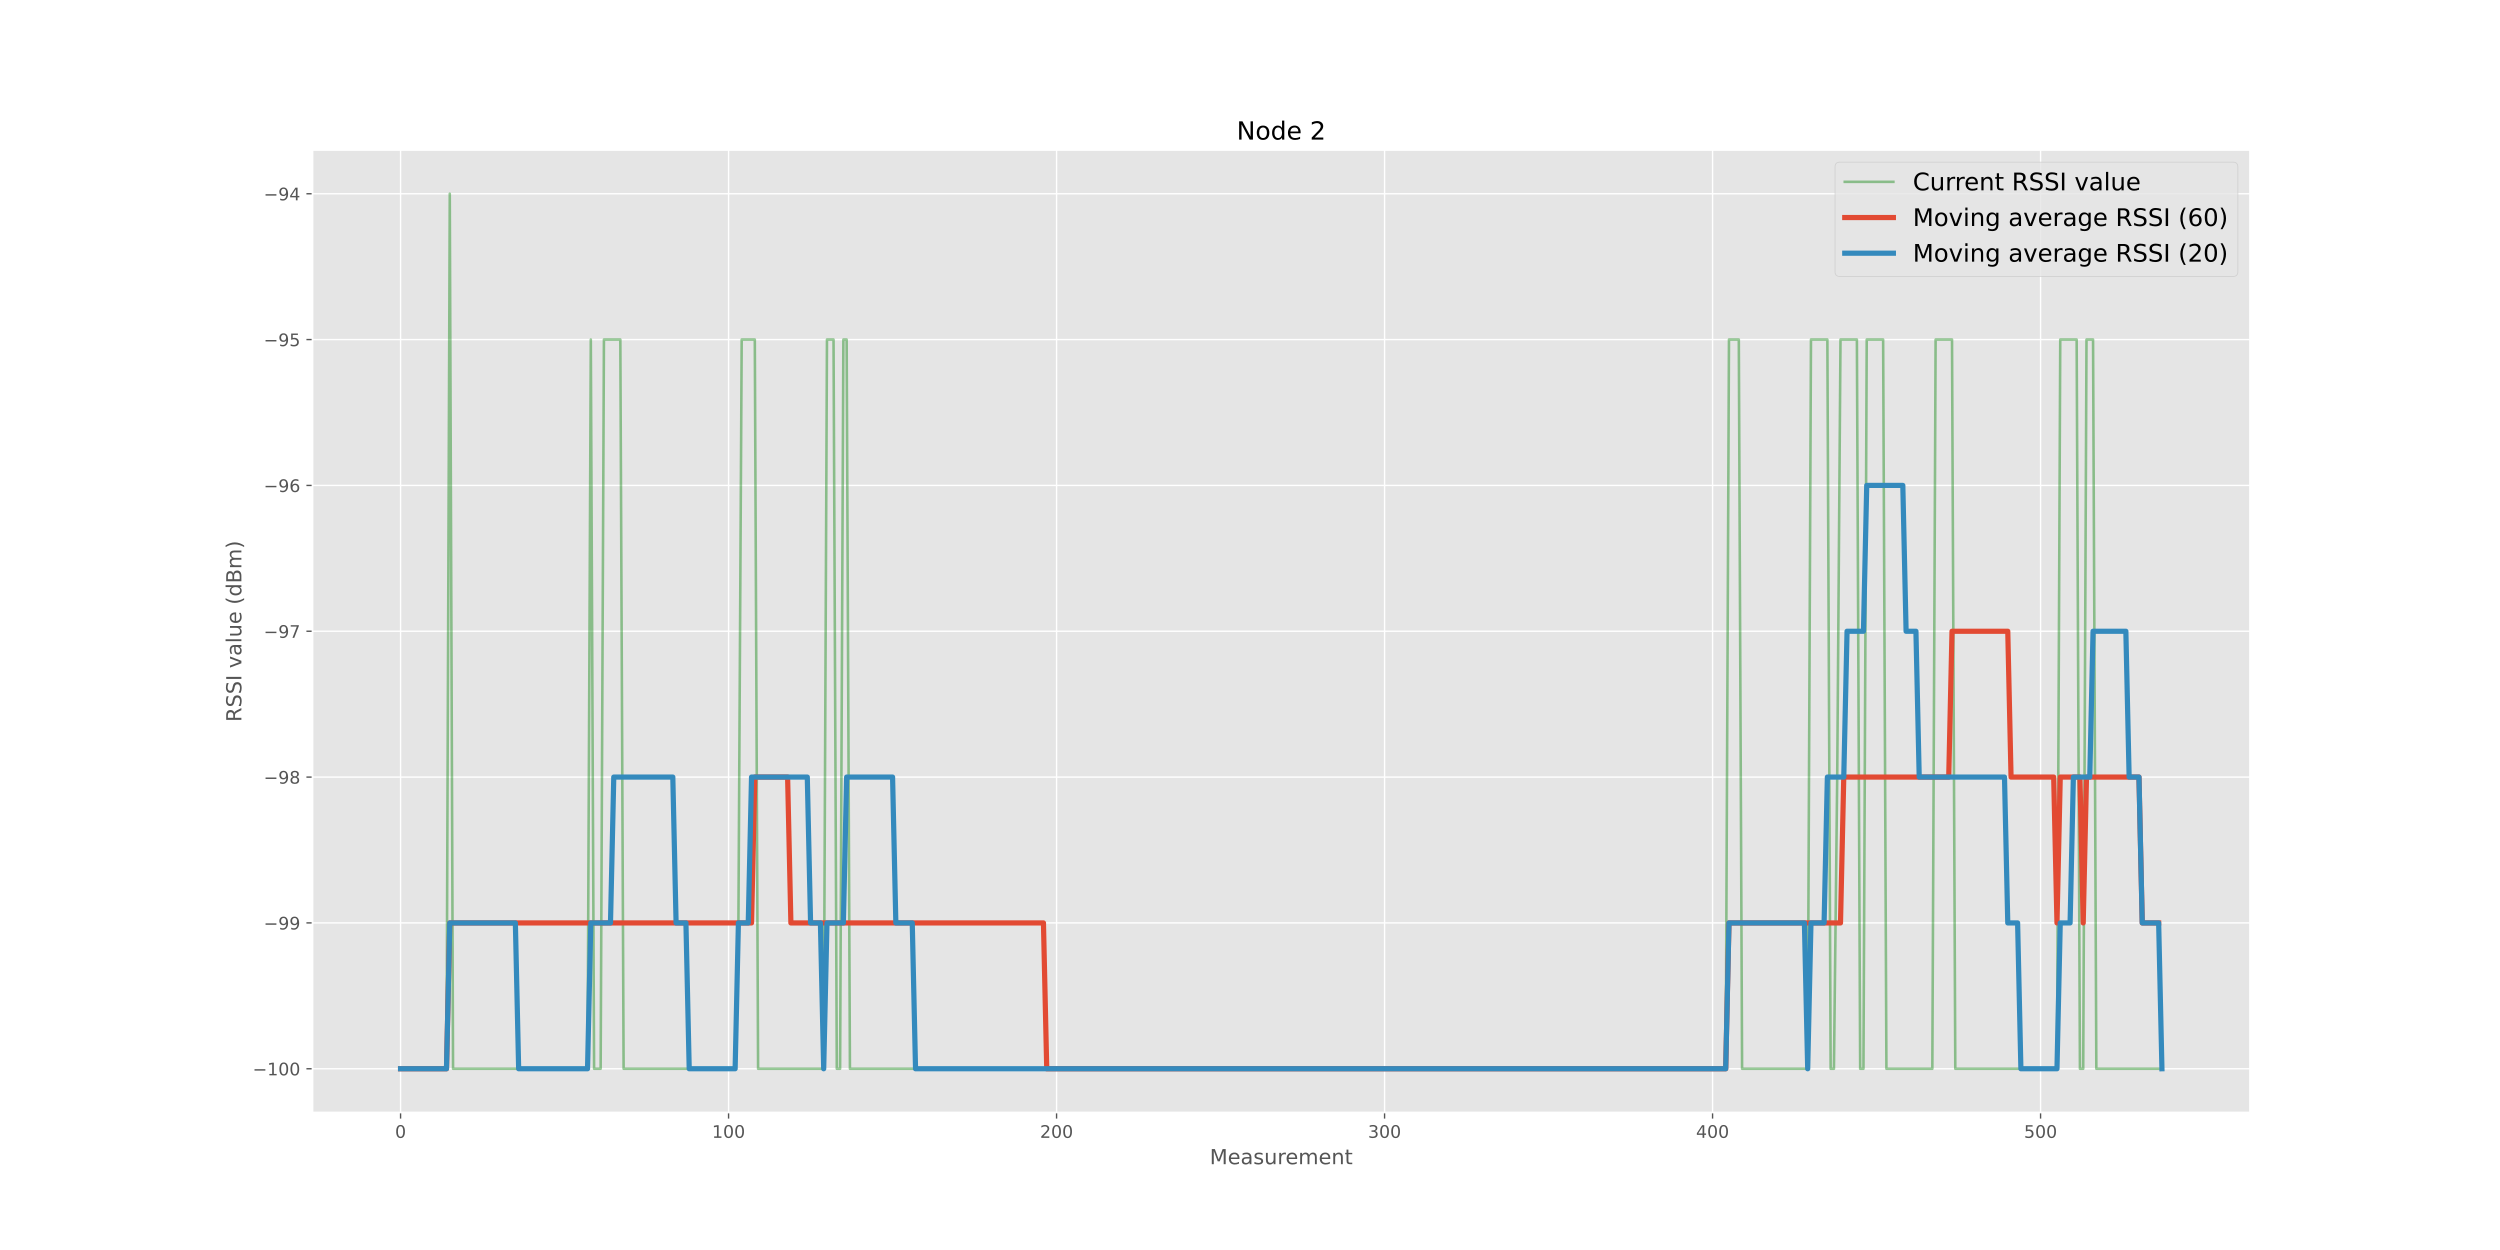
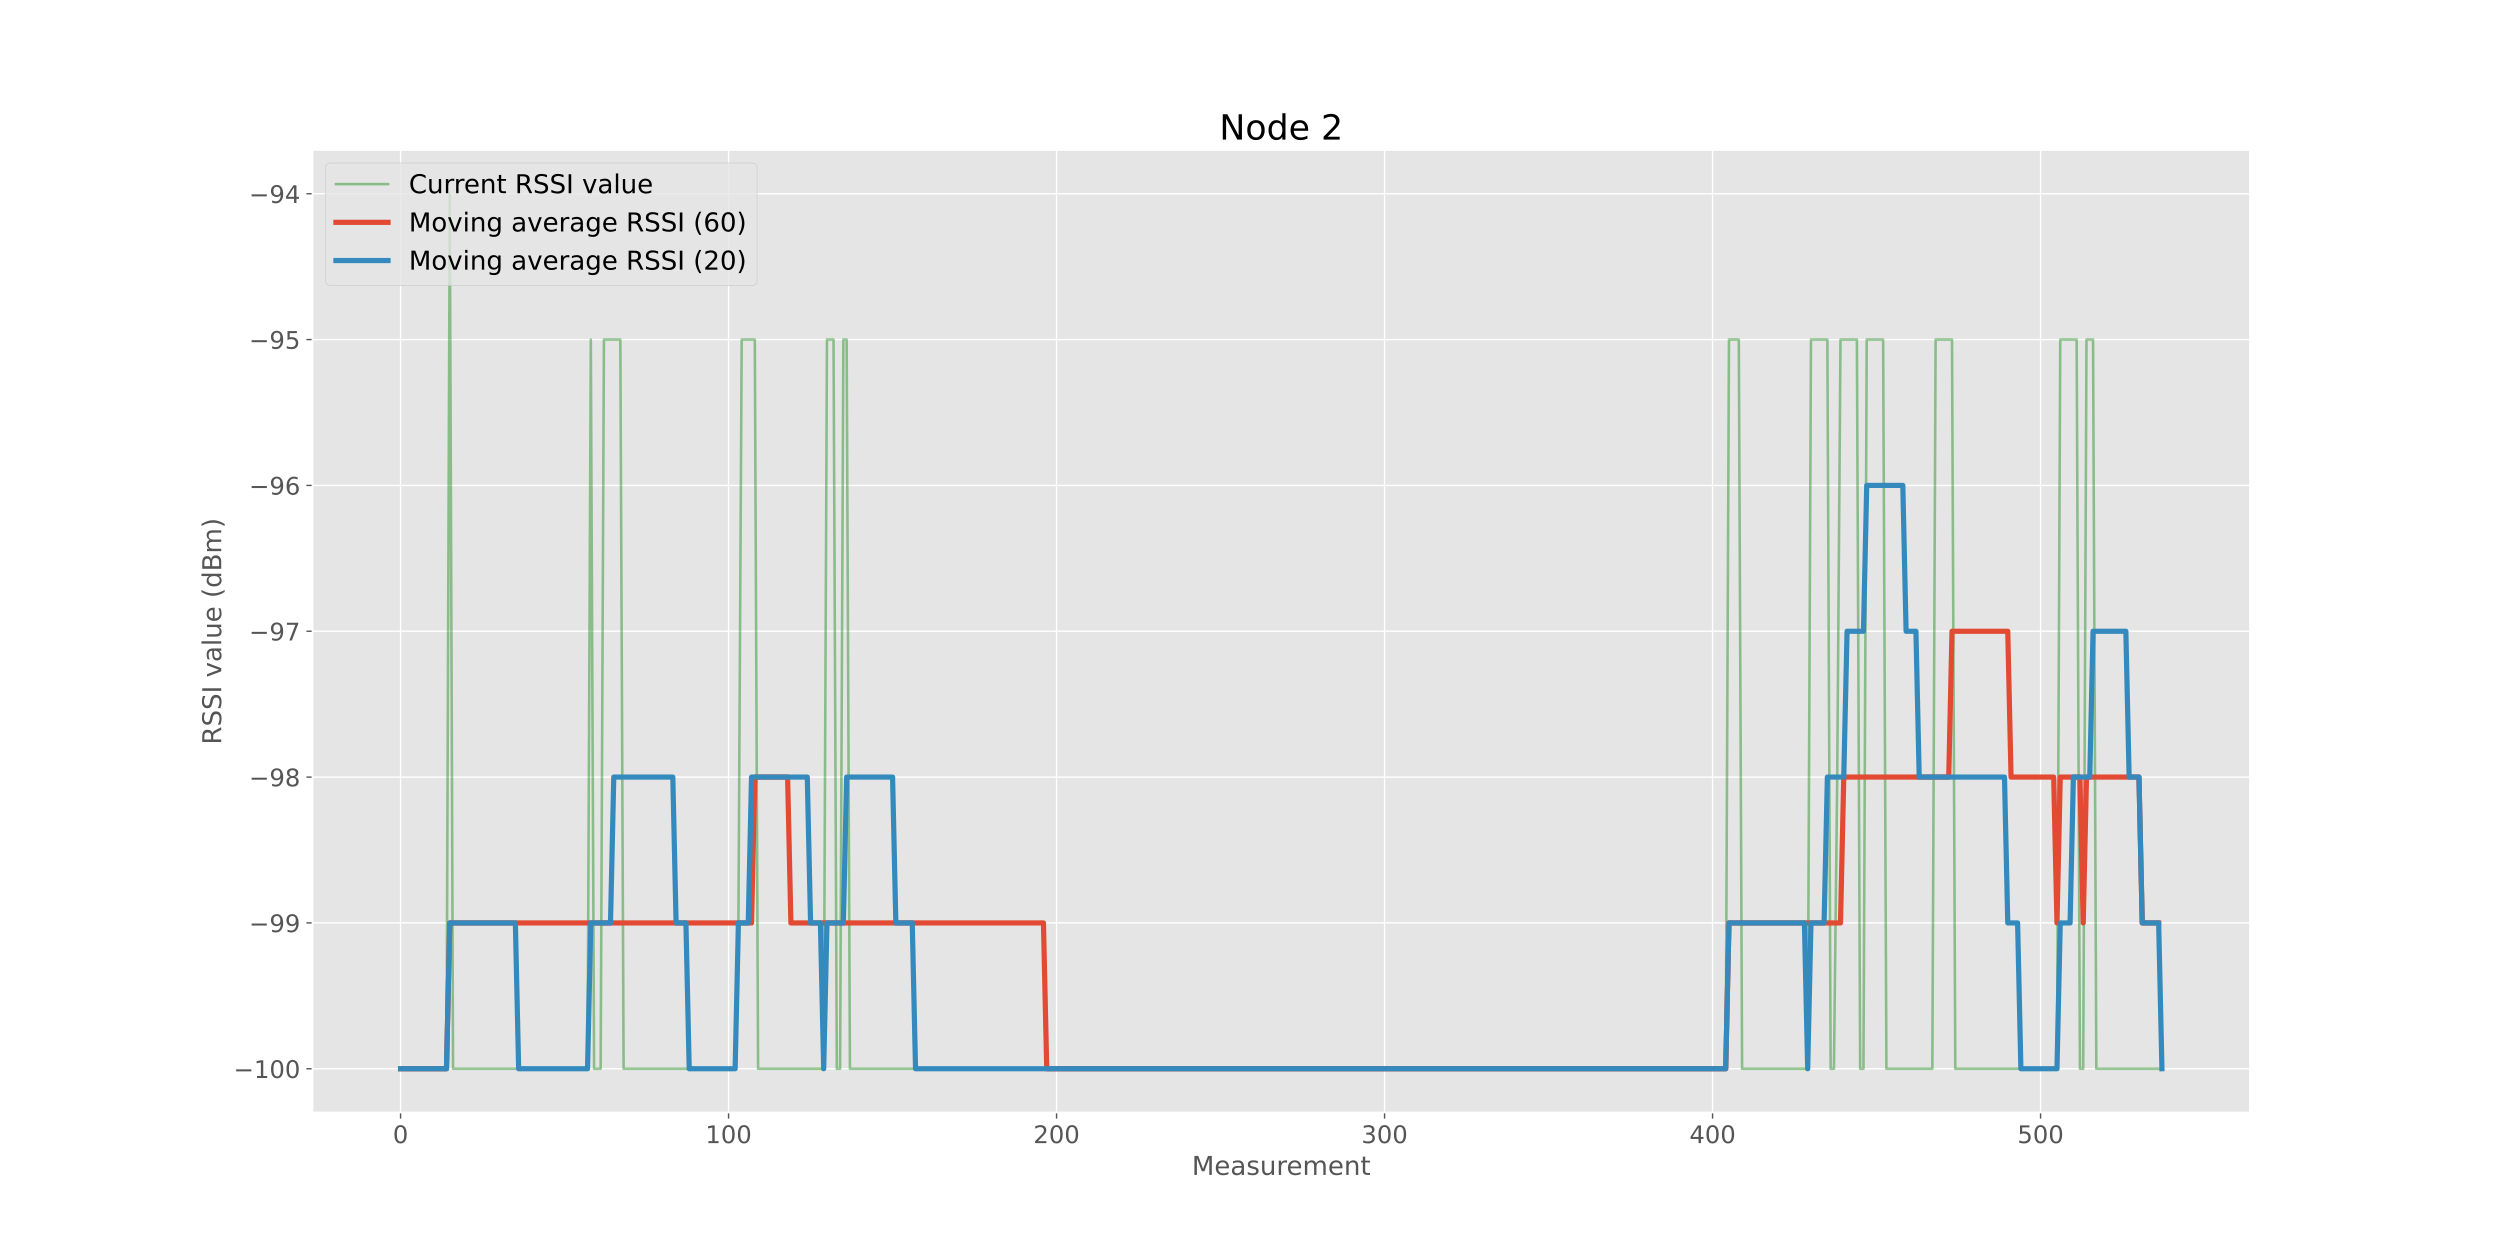
<svg xmlns="http://www.w3.org/2000/svg" xmlns:xlink="http://www.w3.org/1999/xlink" height="720pt" version="1.1" viewBox="0 0 1440 720" width="1440pt">
  <defs>
    <style type="text/css">*{stroke-linecap:butt;stroke-linejoin:round;}</style>
  </defs>
  <g id="figure_1">
    <g id="patch_1">
      <path d="M 0 720  L 1440 720  L 1440 0  L 0 0  z " style="fill:#ffffff;" />
    </g>
    <g id="axes_1">
      <g id="patch_2">
        <path d="M 180 640.8  L 1296 640.8  L 1296 86.4  L 180 86.4  z " style="fill:#e5e5e5;" />
      </g>
      <g id="matplotlib.axis_1">
        <g id="xtick_1">
          <g id="line2d_1">
-             <path clip-path="url(#pac766ae777)" d="M 230.727 640.8  L 230.727 86.4  " style="fill:none;stroke:#ffffff;stroke-linecap:square;stroke-width:0.8;" />
+             <path clip-path="url(#p54718af9ac)" d="M 230.727 640.8  L 230.727 86.4  " style="fill:none;stroke:#ffffff;stroke-linecap:square;stroke-width:0.8;" />
          </g>
          <g id="line2d_2">
            <defs>
-               <path d="M 0 0  L 0 3.5  " id="me72ae8c295" style="stroke:#555555;stroke-width:0.8;" />
-             </defs>
-             <g>
-               <use style="fill:#555555;stroke:#555555;stroke-width:0.8;" x="230.727" xlink:href="#me72ae8c295" y="640.8" />
+               <path d="M 0 0  L 0 3.5  " id="mc91b721d8c" style="stroke:#555555;stroke-width:0.8;" />
+             </defs>
+             <g>
+               <use style="fill:#555555;stroke:#555555;stroke-width:0.8;" x="230.727" xlink:href="#mc91b721d8c" y="640.8" />
            </g>
          </g>
          <g id="text_1">
-             <g style="fill:#555555;" transform="translate(227.546 655.3984)scale(0.1 -0.1)">
+             <g style="fill:#555555;" transform="translate(226.2735 658.4378)scale(0.14 -0.14)">
              <defs>
                <path d="M 2034 4250  Q 1547 4250 1301 3770  Q 1056 3291 1056 2328  Q 1056 1369 1301 889  Q 1547 409 2034 409  Q 2525 409 2770 889  Q 3016 1369 3016 2328  Q 3016 3291 2770 3770  Q 2525 4250 2034 4250  z M 2034 4750  Q 2819 4750 3233 4129  Q 3647 3509 3647 2328  Q 3647 1150 3233 529  Q 2819 -91 2034 -91  Q 1250 -91 836 529  Q 422 1150 422 2328  Q 422 3509 836 4129  Q 1250 4750 2034 4750  z " id="DejaVuSans-30" transform="scale(0.015625)" />
              </defs>
              <use xlink:href="#DejaVuSans-30" />
            </g>
          </g>
        </g>
        <g id="xtick_2">
          <g id="line2d_3">
-             <path clip-path="url(#pac766ae777)" d="M 419.656 640.8  L 419.656 86.4  " style="fill:none;stroke:#ffffff;stroke-linecap:square;stroke-width:0.8;" />
+             <path clip-path="url(#p54718af9ac)" d="M 419.656 640.8  L 419.656 86.4  " style="fill:none;stroke:#ffffff;stroke-linecap:square;stroke-width:0.8;" />
          </g>
          <g id="line2d_4">
            <g>
-               <use style="fill:#555555;stroke:#555555;stroke-width:0.8;" x="419.656" xlink:href="#me72ae8c295" y="640.8" />
+               <use style="fill:#555555;stroke:#555555;stroke-width:0.8;" x="419.656" xlink:href="#mc91b721d8c" y="640.8" />
            </g>
          </g>
          <g id="text_2">
-             <g style="fill:#555555;" transform="translate(410.1119 655.3984)scale(0.1 -0.1)">
+             <g style="fill:#555555;" transform="translate(406.2944 658.4378)scale(0.14 -0.14)">
              <defs>
                <path d="M 794 531  L 1825 531  L 1825 4091  L 703 3866  L 703 4441  L 1819 4666  L 2450 4666  L 2450 531  L 3481 531  L 3481 0  L 794 0  L 794 531  z " id="DejaVuSans-31" transform="scale(0.015625)" />
              </defs>
              <use xlink:href="#DejaVuSans-31" />
              <use x="63.623" xlink:href="#DejaVuSans-30" />
              <use x="127.246" xlink:href="#DejaVuSans-30" />
            </g>
          </g>
        </g>
        <g id="xtick_3">
          <g id="line2d_5">
-             <path clip-path="url(#pac766ae777)" d="M 608.584 640.8  L 608.584 86.4  " style="fill:none;stroke:#ffffff;stroke-linecap:square;stroke-width:0.8;" />
+             <path clip-path="url(#p54718af9ac)" d="M 608.584 640.8  L 608.584 86.4  " style="fill:none;stroke:#ffffff;stroke-linecap:square;stroke-width:0.8;" />
          </g>
          <g id="line2d_6">
            <g>
-               <use style="fill:#555555;stroke:#555555;stroke-width:0.8;" x="608.584" xlink:href="#me72ae8c295" y="640.8" />
+               <use style="fill:#555555;stroke:#555555;stroke-width:0.8;" x="608.584" xlink:href="#mc91b721d8c" y="640.8" />
            </g>
          </g>
          <g id="text_3">
-             <g style="fill:#555555;" transform="translate(599.0403 655.3984)scale(0.1 -0.1)">
+             <g style="fill:#555555;" transform="translate(595.2228 658.4378)scale(0.14 -0.14)">
              <defs>
                <path d="M 1228 531  L 3431 531  L 3431 0  L 469 0  L 469 531  Q 828 903 1448 1529  Q 2069 2156 2228 2338  Q 2531 2678 2651 2914  Q 2772 3150 2772 3378  Q 2772 3750 2511 3984  Q 2250 4219 1831 4219  Q 1534 4219 1204 4116  Q 875 4013 500 3803  L 500 4441  Q 881 4594 1212 4672  Q 1544 4750 1819 4750  Q 2544 4750 2975 4387  Q 3406 4025 3406 3419  Q 3406 3131 3298 2873  Q 3191 2616 2906 2266  Q 2828 2175 2409 1742  Q 1991 1309 1228 531  z " id="DejaVuSans-32" transform="scale(0.015625)" />
              </defs>
              <use xlink:href="#DejaVuSans-32" />
              <use x="63.623" xlink:href="#DejaVuSans-30" />
              <use x="127.246" xlink:href="#DejaVuSans-30" />
            </g>
          </g>
        </g>
        <g id="xtick_4">
          <g id="line2d_7">
-             <path clip-path="url(#pac766ae777)" d="M 797.512 640.8  L 797.512 86.4  " style="fill:none;stroke:#ffffff;stroke-linecap:square;stroke-width:0.8;" />
+             <path clip-path="url(#p54718af9ac)" d="M 797.512 640.8  L 797.512 86.4  " style="fill:none;stroke:#ffffff;stroke-linecap:square;stroke-width:0.8;" />
          </g>
          <g id="line2d_8">
            <g>
-               <use style="fill:#555555;stroke:#555555;stroke-width:0.8;" x="797.512" xlink:href="#me72ae8c295" y="640.8" />
+               <use style="fill:#555555;stroke:#555555;stroke-width:0.8;" x="797.512" xlink:href="#mc91b721d8c" y="640.8" />
            </g>
          </g>
          <g id="text_4">
-             <g style="fill:#555555;" transform="translate(787.9687 655.3984)scale(0.1 -0.1)">
+             <g style="fill:#555555;" transform="translate(784.1512 658.4378)scale(0.14 -0.14)">
              <defs>
                <path d="M 2597 2516  Q 3050 2419 3304 2112  Q 3559 1806 3559 1356  Q 3559 666 3084 287  Q 2609 -91 1734 -91  Q 1441 -91 1130 -33  Q 819 25 488 141  L 488 750  Q 750 597 1062 519  Q 1375 441 1716 441  Q 2309 441 2620 675  Q 2931 909 2931 1356  Q 2931 1769 2642 2001  Q 2353 2234 1838 2234  L 1294 2234  L 1294 2753  L 1863 2753  Q 2328 2753 2575 2939  Q 2822 3125 2822 3475  Q 2822 3834 2567 4026  Q 2313 4219 1838 4219  Q 1578 4219 1281 4162  Q 984 4106 628 3988  L 628 4550  Q 988 4650 1302 4700  Q 1616 4750 1894 4750  Q 2613 4750 3031 4423  Q 3450 4097 3450 3541  Q 3450 3153 3228 2886  Q 3006 2619 2597 2516  z " id="DejaVuSans-33" transform="scale(0.015625)" />
              </defs>
              <use xlink:href="#DejaVuSans-33" />
              <use x="63.623" xlink:href="#DejaVuSans-30" />
              <use x="127.246" xlink:href="#DejaVuSans-30" />
            </g>
          </g>
        </g>
        <g id="xtick_5">
          <g id="line2d_9">
-             <path clip-path="url(#pac766ae777)" d="M 986.441 640.8  L 986.441 86.4  " style="fill:none;stroke:#ffffff;stroke-linecap:square;stroke-width:0.8;" />
+             <path clip-path="url(#p54718af9ac)" d="M 986.441 640.8  L 986.441 86.4  " style="fill:none;stroke:#ffffff;stroke-linecap:square;stroke-width:0.8;" />
          </g>
          <g id="line2d_10">
            <g>
-               <use style="fill:#555555;stroke:#555555;stroke-width:0.8;" x="986.441" xlink:href="#me72ae8c295" y="640.8" />
+               <use style="fill:#555555;stroke:#555555;stroke-width:0.8;" x="986.441" xlink:href="#mc91b721d8c" y="640.8" />
            </g>
          </g>
          <g id="text_5">
-             <g style="fill:#555555;" transform="translate(976.8971 655.3984)scale(0.1 -0.1)">
+             <g style="fill:#555555;" transform="translate(973.0796 658.4378)scale(0.14 -0.14)">
              <defs>
                <path d="M 2419 4116  L 825 1625  L 2419 1625  L 2419 4116  z M 2253 4666  L 3047 4666  L 3047 1625  L 3713 1625  L 3713 1100  L 3047 1100  L 3047 0  L 2419 0  L 2419 1100  L 313 1100  L 313 1709  L 2253 4666  z " id="DejaVuSans-34" transform="scale(0.015625)" />
              </defs>
              <use xlink:href="#DejaVuSans-34" />
              <use x="63.623" xlink:href="#DejaVuSans-30" />
              <use x="127.246" xlink:href="#DejaVuSans-30" />
            </g>
          </g>
        </g>
        <g id="xtick_6">
          <g id="line2d_11">
-             <path clip-path="url(#pac766ae777)" d="M 1175.369 640.8  L 1175.369 86.4  " style="fill:none;stroke:#ffffff;stroke-linecap:square;stroke-width:0.8;" />
+             <path clip-path="url(#p54718af9ac)" d="M 1175.369 640.8  L 1175.369 86.4  " style="fill:none;stroke:#ffffff;stroke-linecap:square;stroke-width:0.8;" />
          </g>
          <g id="line2d_12">
            <g>
-               <use style="fill:#555555;stroke:#555555;stroke-width:0.8;" x="1175.369" xlink:href="#me72ae8c295" y="640.8" />
+               <use style="fill:#555555;stroke:#555555;stroke-width:0.8;" x="1175.369" xlink:href="#mc91b721d8c" y="640.8" />
            </g>
          </g>
          <g id="text_6">
-             <g style="fill:#555555;" transform="translate(1165.825 655.3984)scale(0.1 -0.1)">
+             <g style="fill:#555555;" transform="translate(1162.008 658.4378)scale(0.14 -0.14)">
              <defs>
                <path d="M 691 4666  L 3169 4666  L 3169 4134  L 1269 4134  L 1269 2991  Q 1406 3038 1543 3061  Q 1681 3084 1819 3084  Q 2600 3084 3056 2656  Q 3513 2228 3513 1497  Q 3513 744 3044 326  Q 2575 -91 1722 -91  Q 1428 -91 1123 -41  Q 819 9 494 109  L 494 744  Q 775 591 1075 516  Q 1375 441 1709 441  Q 2250 441 2565 725  Q 2881 1009 2881 1497  Q 2881 1984 2565 2268  Q 2250 2553 1709 2553  Q 1456 2553 1204 2497  Q 953 2441 691 2322  L 691 4666  z " id="DejaVuSans-35" transform="scale(0.015625)" />
              </defs>
              <use xlink:href="#DejaVuSans-35" />
              <use x="63.623" xlink:href="#DejaVuSans-30" />
              <use x="127.246" xlink:href="#DejaVuSans-30" />
            </g>
          </g>
        </g>
        <g id="text_7">
-           <g style="fill:#555555;" transform="translate(696.8119 670.5963)scale(0.12 -0.12)">
+           <g style="fill:#555555;" transform="translate(686.5148 676.747)scale(0.15 -0.15)">
            <defs>
              <path d="M 628 4666  L 1569 4666  L 2759 1491  L 3956 4666  L 4897 4666  L 4897 0  L 4281 0  L 4281 4097  L 3078 897  L 2444 897  L 1241 4097  L 1241 0  L 628 0  L 628 4666  z " id="DejaVuSans-4d" transform="scale(0.015625)" />
              <path d="M 3597 1894  L 3597 1613  L 953 1613  Q 991 1019 1311 708  Q 1631 397 2203 397  Q 2534 397 2845 478  Q 3156 559 3463 722  L 3463 178  Q 3153 47 2828 -22  Q 2503 -91 2169 -91  Q 1331 -91 842 396  Q 353 884 353 1716  Q 353 2575 817 3079  Q 1281 3584 2069 3584  Q 2775 3584 3186 3129  Q 3597 2675 3597 1894  z M 3022 2063  Q 3016 2534 2758 2815  Q 2500 3097 2075 3097  Q 1594 3097 1305 2825  Q 1016 2553 972 2059  L 3022 2063  z " id="DejaVuSans-65" transform="scale(0.015625)" />
              <path d="M 2194 1759  Q 1497 1759 1228 1600  Q 959 1441 959 1056  Q 959 750 1161 570  Q 1363 391 1709 391  Q 2188 391 2477 730  Q 2766 1069 2766 1631  L 2766 1759  L 2194 1759  z M 3341 1997  L 3341 0  L 2766 0  L 2766 531  Q 2569 213 2275 61  Q 1981 -91 1556 -91  Q 1019 -91 701 211  Q 384 513 384 1019  Q 384 1609 779 1909  Q 1175 2209 1959 2209  L 2766 2209  L 2766 2266  Q 2766 2663 2505 2880  Q 2244 3097 1772 3097  Q 1472 3097 1187 3025  Q 903 2953 641 2809  L 641 3341  Q 956 3463 1253 3523  Q 1550 3584 1831 3584  Q 2591 3584 2966 3190  Q 3341 2797 3341 1997  z " id="DejaVuSans-61" transform="scale(0.015625)" />
              <path d="M 2834 3397  L 2834 2853  Q 2591 2978 2328 3040  Q 2066 3103 1784 3103  Q 1356 3103 1142 2972  Q 928 2841 928 2578  Q 928 2378 1081 2264  Q 1234 2150 1697 2047  L 1894 2003  Q 2506 1872 2764 1633  Q 3022 1394 3022 966  Q 3022 478 2636 193  Q 2250 -91 1575 -91  Q 1294 -91 989 -36  Q 684 19 347 128  L 347 722  Q 666 556 975 473  Q 1284 391 1588 391  Q 1994 391 2212 530  Q 2431 669 2431 922  Q 2431 1156 2273 1281  Q 2116 1406 1581 1522  L 1381 1569  Q 847 1681 609 1914  Q 372 2147 372 2553  Q 372 3047 722 3315  Q 1072 3584 1716 3584  Q 2034 3584 2315 3537  Q 2597 3491 2834 3397  z " id="DejaVuSans-73" transform="scale(0.015625)" />
              <path d="M 544 1381  L 544 3500  L 1119 3500  L 1119 1403  Q 1119 906 1312 657  Q 1506 409 1894 409  Q 2359 409 2629 706  Q 2900 1003 2900 1516  L 2900 3500  L 3475 3500  L 3475 0  L 2900 0  L 2900 538  Q 2691 219 2414 64  Q 2138 -91 1772 -91  Q 1169 -91 856 284  Q 544 659 544 1381  z M 1991 3584  L 1991 3584  z " id="DejaVuSans-75" transform="scale(0.015625)" />
              <path d="M 2631 2963  Q 2534 3019 2420 3045  Q 2306 3072 2169 3072  Q 1681 3072 1420 2755  Q 1159 2438 1159 1844  L 1159 0  L 581 0  L 581 3500  L 1159 3500  L 1159 2956  Q 1341 3275 1631 3429  Q 1922 3584 2338 3584  Q 2397 3584 2469 3576  Q 2541 3569 2628 3553  L 2631 2963  z " id="DejaVuSans-72" transform="scale(0.015625)" />
              <path d="M 3328 2828  Q 3544 3216 3844 3400  Q 4144 3584 4550 3584  Q 5097 3584 5394 3201  Q 5691 2819 5691 2113  L 5691 0  L 5113 0  L 5113 2094  Q 5113 2597 4934 2840  Q 4756 3084 4391 3084  Q 3944 3084 3684 2787  Q 3425 2491 3425 1978  L 3425 0  L 2847 0  L 2847 2094  Q 2847 2600 2669 2842  Q 2491 3084 2119 3084  Q 1678 3084 1418 2786  Q 1159 2488 1159 1978  L 1159 0  L 581 0  L 581 3500  L 1159 3500  L 1159 2956  Q 1356 3278 1631 3431  Q 1906 3584 2284 3584  Q 2666 3584 2933 3390  Q 3200 3197 3328 2828  z " id="DejaVuSans-6d" transform="scale(0.015625)" />
              <path d="M 3513 2113  L 3513 0  L 2938 0  L 2938 2094  Q 2938 2591 2744 2837  Q 2550 3084 2163 3084  Q 1697 3084 1428 2787  Q 1159 2491 1159 1978  L 1159 0  L 581 0  L 581 3500  L 1159 3500  L 1159 2956  Q 1366 3272 1645 3428  Q 1925 3584 2291 3584  Q 2894 3584 3203 3211  Q 3513 2838 3513 2113  z " id="DejaVuSans-6e" transform="scale(0.015625)" />
              <path d="M 1172 4494  L 1172 3500  L 2356 3500  L 2356 3053  L 1172 3053  L 1172 1153  Q 1172 725 1289 603  Q 1406 481 1766 481  L 2356 481  L 2356 0  L 1766 0  Q 1100 0 847 248  Q 594 497 594 1153  L 594 3053  L 172 3053  L 172 3500  L 594 3500  L 594 4494  L 1172 4494  z " id="DejaVuSans-74" transform="scale(0.015625)" />
            </defs>
            <use xlink:href="#DejaVuSans-4d" />
            <use x="86.279" xlink:href="#DejaVuSans-65" />
            <use x="147.803" xlink:href="#DejaVuSans-61" />
            <use x="209.082" xlink:href="#DejaVuSans-73" />
            <use x="261.182" xlink:href="#DejaVuSans-75" />
            <use x="324.561" xlink:href="#DejaVuSans-72" />
            <use x="363.424" xlink:href="#DejaVuSans-65" />
            <use x="424.947" xlink:href="#DejaVuSans-6d" />
            <use x="522.359" xlink:href="#DejaVuSans-65" />
            <use x="583.883" xlink:href="#DejaVuSans-6e" />
            <use x="647.262" xlink:href="#DejaVuSans-74" />
          </g>
        </g>
      </g>
      <g id="matplotlib.axis_2">
        <g id="ytick_1">
          <g id="line2d_13">
-             <path clip-path="url(#pac766ae777)" d="M 180 615.6  L 1296 615.6  " style="fill:none;stroke:#ffffff;stroke-linecap:square;stroke-width:0.8;" />
+             <path clip-path="url(#p54718af9ac)" d="M 180 615.6  L 1296 615.6  " style="fill:none;stroke:#ffffff;stroke-linecap:square;stroke-width:0.8;" />
          </g>
          <g id="line2d_14">
            <defs>
-               <path d="M 0 0  L -3.5 0  " id="m3dae759215" style="stroke:#555555;stroke-width:0.8;" />
-             </defs>
-             <g>
-               <use style="fill:#555555;stroke:#555555;stroke-width:0.8;" x="180" xlink:href="#m3dae759215" y="615.6" />
+               <path d="M 0 0  L -3.5 0  " id="mf4f9875d36" style="stroke:#555555;stroke-width:0.8;" />
+             </defs>
+             <g>
+               <use style="fill:#555555;stroke:#555555;stroke-width:0.8;" x="180" xlink:href="#mf4f9875d36" y="615.6" />
            </g>
          </g>
          <g id="text_8">
-             <g style="fill:#555555;" transform="translate(145.5328 619.3992)scale(0.1 -0.1)">
+             <g style="fill:#555555;" transform="translate(134.5459 620.9189)scale(0.14 -0.14)">
              <defs>
                <path d="M 678 2272  L 4684 2272  L 4684 1741  L 678 1741  L 678 2272  z " id="DejaVuSans-2212" transform="scale(0.015625)" />
              </defs>
              <use xlink:href="#DejaVuSans-2212" />
              <use x="83.789" xlink:href="#DejaVuSans-31" />
              <use x="147.412" xlink:href="#DejaVuSans-30" />
              <use x="211.035" xlink:href="#DejaVuSans-30" />
            </g>
          </g>
        </g>
        <g id="ytick_2">
          <g id="line2d_15">
-             <path clip-path="url(#pac766ae777)" d="M 180 531.6  L 1296 531.6  " style="fill:none;stroke:#ffffff;stroke-linecap:square;stroke-width:0.8;" />
+             <path clip-path="url(#p54718af9ac)" d="M 180 531.6  L 1296 531.6  " style="fill:none;stroke:#ffffff;stroke-linecap:square;stroke-width:0.8;" />
          </g>
          <g id="line2d_16">
            <g>
-               <use style="fill:#555555;stroke:#555555;stroke-width:0.8;" x="180" xlink:href="#m3dae759215" y="531.6" />
+               <use style="fill:#555555;stroke:#555555;stroke-width:0.8;" x="180" xlink:href="#mf4f9875d36" y="531.6" />
            </g>
          </g>
          <g id="text_9">
-             <g style="fill:#555555;" transform="translate(151.8953 535.3992)scale(0.1 -0.1)">
+             <g style="fill:#555555;" transform="translate(143.4534 536.9189)scale(0.14 -0.14)">
              <defs>
                <path d="M 703 97  L 703 672  Q 941 559 1184 500  Q 1428 441 1663 441  Q 2288 441 2617 861  Q 2947 1281 2994 2138  Q 2813 1869 2534 1725  Q 2256 1581 1919 1581  Q 1219 1581 811 2004  Q 403 2428 403 3163  Q 403 3881 828 4315  Q 1253 4750 1959 4750  Q 2769 4750 3195 4129  Q 3622 3509 3622 2328  Q 3622 1225 3098 567  Q 2575 -91 1691 -91  Q 1453 -91 1209 -44  Q 966 3 703 97  z M 1959 2075  Q 2384 2075 2632 2365  Q 2881 2656 2881 3163  Q 2881 3666 2632 3958  Q 2384 4250 1959 4250  Q 1534 4250 1286 3958  Q 1038 3666 1038 3163  Q 1038 2656 1286 2365  Q 1534 2075 1959 2075  z " id="DejaVuSans-39" transform="scale(0.015625)" />
              </defs>
              <use xlink:href="#DejaVuSans-2212" />
              <use x="83.789" xlink:href="#DejaVuSans-39" />
              <use x="147.412" xlink:href="#DejaVuSans-39" />
            </g>
          </g>
        </g>
        <g id="ytick_3">
          <g id="line2d_17">
-             <path clip-path="url(#pac766ae777)" d="M 180 447.6  L 1296 447.6  " style="fill:none;stroke:#ffffff;stroke-linecap:square;stroke-width:0.8;" />
+             <path clip-path="url(#p54718af9ac)" d="M 180 447.6  L 1296 447.6  " style="fill:none;stroke:#ffffff;stroke-linecap:square;stroke-width:0.8;" />
          </g>
          <g id="line2d_18">
            <g>
-               <use style="fill:#555555;stroke:#555555;stroke-width:0.8;" x="180" xlink:href="#m3dae759215" y="447.6" />
+               <use style="fill:#555555;stroke:#555555;stroke-width:0.8;" x="180" xlink:href="#mf4f9875d36" y="447.6" />
            </g>
          </g>
          <g id="text_10">
-             <g style="fill:#555555;" transform="translate(151.8953 451.3992)scale(0.1 -0.1)">
+             <g style="fill:#555555;" transform="translate(143.4534 452.9189)scale(0.14 -0.14)">
              <defs>
                <path d="M 2034 2216  Q 1584 2216 1326 1975  Q 1069 1734 1069 1313  Q 1069 891 1326 650  Q 1584 409 2034 409  Q 2484 409 2743 651  Q 3003 894 3003 1313  Q 3003 1734 2745 1975  Q 2488 2216 2034 2216  z M 1403 2484  Q 997 2584 770 2862  Q 544 3141 544 3541  Q 544 4100 942 4425  Q 1341 4750 2034 4750  Q 2731 4750 3128 4425  Q 3525 4100 3525 3541  Q 3525 3141 3298 2862  Q 3072 2584 2669 2484  Q 3125 2378 3379 2068  Q 3634 1759 3634 1313  Q 3634 634 3220 271  Q 2806 -91 2034 -91  Q 1263 -91 848 271  Q 434 634 434 1313  Q 434 1759 690 2068  Q 947 2378 1403 2484  z M 1172 3481  Q 1172 3119 1398 2916  Q 1625 2713 2034 2713  Q 2441 2713 2670 2916  Q 2900 3119 2900 3481  Q 2900 3844 2670 4047  Q 2441 4250 2034 4250  Q 1625 4250 1398 4047  Q 1172 3844 1172 3481  z " id="DejaVuSans-38" transform="scale(0.015625)" />
              </defs>
              <use xlink:href="#DejaVuSans-2212" />
              <use x="83.789" xlink:href="#DejaVuSans-39" />
              <use x="147.412" xlink:href="#DejaVuSans-38" />
            </g>
          </g>
        </g>
        <g id="ytick_4">
          <g id="line2d_19">
-             <path clip-path="url(#pac766ae777)" d="M 180 363.6  L 1296 363.6  " style="fill:none;stroke:#ffffff;stroke-linecap:square;stroke-width:0.8;" />
+             <path clip-path="url(#p54718af9ac)" d="M 180 363.6  L 1296 363.6  " style="fill:none;stroke:#ffffff;stroke-linecap:square;stroke-width:0.8;" />
          </g>
          <g id="line2d_20">
            <g>
-               <use style="fill:#555555;stroke:#555555;stroke-width:0.8;" x="180" xlink:href="#m3dae759215" y="363.6" />
+               <use style="fill:#555555;stroke:#555555;stroke-width:0.8;" x="180" xlink:href="#mf4f9875d36" y="363.6" />
            </g>
          </g>
          <g id="text_11">
-             <g style="fill:#555555;" transform="translate(151.8953 367.3992)scale(0.1 -0.1)">
+             <g style="fill:#555555;" transform="translate(143.4534 368.9189)scale(0.14 -0.14)">
              <defs>
                <path d="M 525 4666  L 3525 4666  L 3525 4397  L 1831 0  L 1172 0  L 2766 4134  L 525 4134  L 525 4666  z " id="DejaVuSans-37" transform="scale(0.015625)" />
              </defs>
              <use xlink:href="#DejaVuSans-2212" />
              <use x="83.789" xlink:href="#DejaVuSans-39" />
              <use x="147.412" xlink:href="#DejaVuSans-37" />
            </g>
          </g>
        </g>
        <g id="ytick_5">
          <g id="line2d_21">
-             <path clip-path="url(#pac766ae777)" d="M 180 279.6  L 1296 279.6  " style="fill:none;stroke:#ffffff;stroke-linecap:square;stroke-width:0.8;" />
+             <path clip-path="url(#p54718af9ac)" d="M 180 279.6  L 1296 279.6  " style="fill:none;stroke:#ffffff;stroke-linecap:square;stroke-width:0.8;" />
          </g>
          <g id="line2d_22">
            <g>
-               <use style="fill:#555555;stroke:#555555;stroke-width:0.8;" x="180" xlink:href="#m3dae759215" y="279.6" />
+               <use style="fill:#555555;stroke:#555555;stroke-width:0.8;" x="180" xlink:href="#mf4f9875d36" y="279.6" />
            </g>
          </g>
          <g id="text_12">
-             <g style="fill:#555555;" transform="translate(151.8953 283.3992)scale(0.1 -0.1)">
+             <g style="fill:#555555;" transform="translate(143.4534 284.9189)scale(0.14 -0.14)">
              <defs>
                <path d="M 2113 2584  Q 1688 2584 1439 2293  Q 1191 2003 1191 1497  Q 1191 994 1439 701  Q 1688 409 2113 409  Q 2538 409 2786 701  Q 3034 994 3034 1497  Q 3034 2003 2786 2293  Q 2538 2584 2113 2584  z M 3366 4563  L 3366 3988  Q 3128 4100 2886 4159  Q 2644 4219 2406 4219  Q 1781 4219 1451 3797  Q 1122 3375 1075 2522  Q 1259 2794 1537 2939  Q 1816 3084 2150 3084  Q 2853 3084 3261 2657  Q 3669 2231 3669 1497  Q 3669 778 3244 343  Q 2819 -91 2113 -91  Q 1303 -91 875 529  Q 447 1150 447 2328  Q 447 3434 972 4092  Q 1497 4750 2381 4750  Q 2619 4750 2861 4703  Q 3103 4656 3366 4563  z " id="DejaVuSans-36" transform="scale(0.015625)" />
              </defs>
              <use xlink:href="#DejaVuSans-2212" />
              <use x="83.789" xlink:href="#DejaVuSans-39" />
              <use x="147.412" xlink:href="#DejaVuSans-36" />
            </g>
          </g>
        </g>
        <g id="ytick_6">
          <g id="line2d_23">
-             <path clip-path="url(#pac766ae777)" d="M 180 195.6  L 1296 195.6  " style="fill:none;stroke:#ffffff;stroke-linecap:square;stroke-width:0.8;" />
+             <path clip-path="url(#p54718af9ac)" d="M 180 195.6  L 1296 195.6  " style="fill:none;stroke:#ffffff;stroke-linecap:square;stroke-width:0.8;" />
          </g>
          <g id="line2d_24">
            <g>
-               <use style="fill:#555555;stroke:#555555;stroke-width:0.8;" x="180" xlink:href="#m3dae759215" y="195.6" />
+               <use style="fill:#555555;stroke:#555555;stroke-width:0.8;" x="180" xlink:href="#mf4f9875d36" y="195.6" />
            </g>
          </g>
          <g id="text_13">
-             <g style="fill:#555555;" transform="translate(151.8953 199.3992)scale(0.1 -0.1)">
+             <g style="fill:#555555;" transform="translate(143.4534 200.9189)scale(0.14 -0.14)">
              <use xlink:href="#DejaVuSans-2212" />
              <use x="83.789" xlink:href="#DejaVuSans-39" />
              <use x="147.412" xlink:href="#DejaVuSans-35" />
            </g>
          </g>
        </g>
        <g id="ytick_7">
          <g id="line2d_25">
-             <path clip-path="url(#pac766ae777)" d="M 180 111.6  L 1296 111.6  " style="fill:none;stroke:#ffffff;stroke-linecap:square;stroke-width:0.8;" />
+             <path clip-path="url(#p54718af9ac)" d="M 180 111.6  L 1296 111.6  " style="fill:none;stroke:#ffffff;stroke-linecap:square;stroke-width:0.8;" />
          </g>
          <g id="line2d_26">
            <g>
-               <use style="fill:#555555;stroke:#555555;stroke-width:0.8;" x="180" xlink:href="#m3dae759215" y="111.6" />
+               <use style="fill:#555555;stroke:#555555;stroke-width:0.8;" x="180" xlink:href="#mf4f9875d36" y="111.6" />
            </g>
          </g>
          <g id="text_14">
-             <g style="fill:#555555;" transform="translate(151.8953 115.3992)scale(0.1 -0.1)">
+             <g style="fill:#555555;" transform="translate(143.4534 116.9189)scale(0.14 -0.14)">
              <use xlink:href="#DejaVuSans-2212" />
              <use x="83.789" xlink:href="#DejaVuSans-39" />
              <use x="147.412" xlink:href="#DejaVuSans-34" />
            </g>
          </g>
        </g>
        <g id="text_15">
-           <g style="fill:#555555;" transform="translate(139.0372 415.8122)rotate(-90)scale(0.12 -0.12)">
+           <g style="fill:#555555;" transform="translate(127.4264 428.8652)rotate(-90)scale(0.15 -0.15)">
            <defs>
              <path d="M 2841 2188  Q 3044 2119 3236 1894  Q 3428 1669 3622 1275  L 4263 0  L 3584 0  L 2988 1197  Q 2756 1666 2539 1819  Q 2322 1972 1947 1972  L 1259 1972  L 1259 0  L 628 0  L 628 4666  L 2053 4666  Q 2853 4666 3247 4331  Q 3641 3997 3641 3322  Q 3641 2881 3436 2590  Q 3231 2300 2841 2188  z M 1259 4147  L 1259 2491  L 2053 2491  Q 2509 2491 2742 2702  Q 2975 2913 2975 3322  Q 2975 3731 2742 3939  Q 2509 4147 2053 4147  L 1259 4147  z " id="DejaVuSans-52" transform="scale(0.015625)" />
              <path d="M 3425 4513  L 3425 3897  Q 3066 4069 2747 4153  Q 2428 4238 2131 4238  Q 1616 4238 1336 4038  Q 1056 3838 1056 3469  Q 1056 3159 1242 3001  Q 1428 2844 1947 2747  L 2328 2669  Q 3034 2534 3370 2195  Q 3706 1856 3706 1288  Q 3706 609 3251 259  Q 2797 -91 1919 -91  Q 1588 -91 1214 -16  Q 841 59 441 206  L 441 856  Q 825 641 1194 531  Q 1563 422 1919 422  Q 2459 422 2753 634  Q 3047 847 3047 1241  Q 3047 1584 2836 1778  Q 2625 1972 2144 2069  L 1759 2144  Q 1053 2284 737 2584  Q 422 2884 422 3419  Q 422 4038 858 4394  Q 1294 4750 2059 4750  Q 2388 4750 2728 4690  Q 3069 4631 3425 4513  z " id="DejaVuSans-53" transform="scale(0.015625)" />
              <path d="M 628 4666  L 1259 4666  L 1259 0  L 628 0  L 628 4666  z " id="DejaVuSans-49" transform="scale(0.015625)" />
              <path id="DejaVuSans-20" transform="scale(0.015625)" />
              <path d="M 191 3500  L 800 3500  L 1894 563  L 2988 3500  L 3597 3500  L 2284 0  L 1503 0  L 191 3500  z " id="DejaVuSans-76" transform="scale(0.015625)" />
              <path d="M 603 4863  L 1178 4863  L 1178 0  L 603 0  L 603 4863  z " id="DejaVuSans-6c" transform="scale(0.015625)" />
              <path d="M 1984 4856  Q 1566 4138 1362 3434  Q 1159 2731 1159 2009  Q 1159 1288 1364 580  Q 1569 -128 1984 -844  L 1484 -844  Q 1016 -109 783 600  Q 550 1309 550 2009  Q 550 2706 781 3412  Q 1013 4119 1484 4856  L 1984 4856  z " id="DejaVuSans-28" transform="scale(0.015625)" />
              <path d="M 2906 2969  L 2906 4863  L 3481 4863  L 3481 0  L 2906 0  L 2906 525  Q 2725 213 2448 61  Q 2172 -91 1784 -91  Q 1150 -91 751 415  Q 353 922 353 1747  Q 353 2572 751 3078  Q 1150 3584 1784 3584  Q 2172 3584 2448 3432  Q 2725 3281 2906 2969  z M 947 1747  Q 947 1113 1208 752  Q 1469 391 1925 391  Q 2381 391 2643 752  Q 2906 1113 2906 1747  Q 2906 2381 2643 2742  Q 2381 3103 1925 3103  Q 1469 3103 1208 2742  Q 947 2381 947 1747  z " id="DejaVuSans-64" transform="scale(0.015625)" />
              <path d="M 1259 2228  L 1259 519  L 2272 519  Q 2781 519 3026 730  Q 3272 941 3272 1375  Q 3272 1813 3026 2020  Q 2781 2228 2272 2228  L 1259 2228  z M 1259 4147  L 1259 2741  L 2194 2741  Q 2656 2741 2882 2914  Q 3109 3088 3109 3444  Q 3109 3797 2882 3972  Q 2656 4147 2194 4147  L 1259 4147  z M 628 4666  L 2241 4666  Q 2963 4666 3353 4366  Q 3744 4066 3744 3513  Q 3744 3084 3544 2831  Q 3344 2578 2956 2516  Q 3422 2416 3680 2098  Q 3938 1781 3938 1306  Q 3938 681 3513 340  Q 3088 0 2303 0  L 628 0  L 628 4666  z " id="DejaVuSans-42" transform="scale(0.015625)" />
              <path d="M 513 4856  L 1013 4856  Q 1481 4119 1714 3412  Q 1947 2706 1947 2009  Q 1947 1309 1714 600  Q 1481 -109 1013 -844  L 513 -844  Q 928 -128 1133 580  Q 1338 1288 1338 2009  Q 1338 2731 1133 3434  Q 928 4138 513 4856  z " id="DejaVuSans-29" transform="scale(0.015625)" />
            </defs>
            <use xlink:href="#DejaVuSans-52" />
            <use x="69.482" xlink:href="#DejaVuSans-53" />
            <use x="132.959" xlink:href="#DejaVuSans-53" />
            <use x="196.436" xlink:href="#DejaVuSans-49" />
            <use x="225.928" xlink:href="#DejaVuSans-20" />
            <use x="257.715" xlink:href="#DejaVuSans-76" />
            <use x="316.895" xlink:href="#DejaVuSans-61" />
            <use x="378.174" xlink:href="#DejaVuSans-6c" />
            <use x="405.957" xlink:href="#DejaVuSans-75" />
            <use x="469.336" xlink:href="#DejaVuSans-65" />
            <use x="530.859" xlink:href="#DejaVuSans-20" />
            <use x="562.646" xlink:href="#DejaVuSans-28" />
            <use x="601.66" xlink:href="#DejaVuSans-64" />
            <use x="665.137" xlink:href="#DejaVuSans-42" />
            <use x="733.74" xlink:href="#DejaVuSans-6d" />
            <use x="831.152" xlink:href="#DejaVuSans-29" />
          </g>
        </g>
      </g>
      <g id="line2d_27">
-         <path clip-path="url(#pac766ae777)" d="M 230.727 615.6  L 257.177 615.6  L 259.067 111.6  L 260.956 615.6  L 338.416 615.6  L 340.306 195.6  L 342.195 615.6  L 345.974 615.6  L 347.863 195.6  L 357.309 195.6  L 359.199 615.6  L 423.434 615.6  L 425.324 531.6  L 427.213 195.6  L 434.77 195.6  L 436.659 615.6  L 474.445 615.6  L 476.334 195.6  L 480.113 195.6  L 482.002 615.6  L 483.891 615.6  L 485.781 195.6  L 487.67 195.6  L 489.559 615.6  L 993.998 615.6  L 995.887 195.6  L 1001.555 195.6  L 1003.444 615.6  L 1041.23 615.6  L 1043.119 195.6  L 1052.566 195.6  L 1054.455 615.6  L 1056.344 615.6  L 1058.234 447.6  L 1060.123 195.6  L 1069.569 195.6  L 1071.459 615.6  L 1073.348 615.6  L 1075.237 195.6  L 1084.684 195.6  L 1086.573 615.6  L 1113.023 615.6  L 1114.912 195.6  L 1124.359 195.6  L 1126.248 615.6  L 1184.816 615.6  L 1186.705 195.6  L 1196.151 195.6  L 1198.041 615.6  L 1199.93 615.6  L 1201.819 195.6  L 1205.598 195.6  L 1207.487 615.6  L 1245.273 615.6  L 1245.273 615.6  " style="fill:none;stroke:#008000;stroke-linecap:square;stroke-opacity:0.4;stroke-width:1.5;" />
+         <path clip-path="url(#p54718af9ac)" d="M 230.727 615.6  L 257.177 615.6  L 259.067 111.6  L 260.956 615.6  L 338.416 615.6  L 340.306 195.6  L 342.195 615.6  L 345.974 615.6  L 347.863 195.6  L 357.309 195.6  L 359.199 615.6  L 423.434 615.6  L 425.324 531.6  L 427.213 195.6  L 434.77 195.6  L 436.659 615.6  L 474.445 615.6  L 476.334 195.6  L 480.113 195.6  L 482.002 615.6  L 483.891 615.6  L 485.781 195.6  L 487.67 195.6  L 489.559 615.6  L 993.998 615.6  L 995.887 195.6  L 1001.555 195.6  L 1003.444 615.6  L 1041.23 615.6  L 1043.119 195.6  L 1052.566 195.6  L 1054.455 615.6  L 1056.344 615.6  L 1058.234 447.6  L 1060.123 195.6  L 1069.569 195.6  L 1071.459 615.6  L 1073.348 615.6  L 1075.237 195.6  L 1084.684 195.6  L 1086.573 615.6  L 1113.023 615.6  L 1114.912 195.6  L 1124.359 195.6  L 1126.248 615.6  L 1184.816 615.6  L 1186.705 195.6  L 1196.151 195.6  L 1198.041 615.6  L 1199.93 615.6  L 1201.819 195.6  L 1205.598 195.6  L 1207.487 615.6  L 1245.273 615.6  L 1245.273 615.6  " style="fill:none;stroke:#008000;stroke-linecap:square;stroke-opacity:0.4;stroke-width:1.5;" />
      </g>
      <g id="line2d_28">
-         <path clip-path="url(#pac766ae777)" d="M 230.727 615.6  L 257.177 615.6  L 259.067 531.6  L 432.881 531.6  L 434.77 447.6  L 453.663 447.6  L 455.552 531.6  L 601.027 531.6  L 602.916 615.6  L 993.998 615.6  L 995.887 531.6  L 1060.123 531.6  L 1062.012 447.6  L 1122.469 447.6  L 1124.359 363.6  L 1156.476 363.6  L 1158.366 447.6  L 1182.926 447.6  L 1184.816 531.6  L 1186.705 447.6  L 1198.041 447.6  L 1199.93 531.6  L 1201.819 447.6  L 1232.048 447.6  L 1233.937 531.6  L 1243.383 531.6  L 1243.383 531.6  " style="fill:none;stroke:#e24a33;stroke-linecap:square;stroke-width:3;" />
+         <path clip-path="url(#p54718af9ac)" d="M 230.727 615.6  L 257.177 615.6  L 259.067 531.6  L 432.881 531.6  L 434.77 447.6  L 453.663 447.6  L 455.552 531.6  L 601.027 531.6  L 602.916 615.6  L 993.998 615.6  L 995.887 531.6  L 1060.123 531.6  L 1062.012 447.6  L 1122.469 447.6  L 1124.359 363.6  L 1156.476 363.6  L 1158.366 447.6  L 1182.926 447.6  L 1184.816 531.6  L 1186.705 447.6  L 1198.041 447.6  L 1199.93 531.6  L 1201.819 447.6  L 1232.048 447.6  L 1233.937 531.6  L 1243.383 531.6  L 1243.383 531.6  " style="fill:none;stroke:#e24a33;stroke-linecap:square;stroke-width:3;" />
      </g>
      <g id="line2d_29">
-         <path clip-path="url(#pac766ae777)" d="M 230.727 615.6  L 257.177 615.6  L 259.067 531.6  L 296.852 531.6  L 298.741 615.6  L 338.416 615.6  L 340.306 531.6  L 351.641 531.6  L 353.531 447.6  L 387.538 447.6  L 389.427 531.6  L 395.095 531.6  L 396.984 615.6  L 423.434 615.6  L 425.324 531.6  L 430.991 531.6  L 432.881 447.6  L 464.998 447.6  L 466.888 531.6  L 472.556 531.6  L 474.445 615.6  L 476.334 531.6  L 485.781 531.6  L 487.67 447.6  L 514.12 447.6  L 516.009 531.6  L 525.456 531.6  L 527.345 615.6  L 993.998 615.6  L 995.887 531.6  L 1039.341 531.6  L 1041.23 615.6  L 1043.119 531.6  L 1050.676 531.6  L 1052.566 447.6  L 1062.012 447.6  L 1063.901 363.6  L 1073.348 363.6  L 1075.237 279.6  L 1096.019 279.6  L 1097.909 363.6  L 1103.576 363.6  L 1105.466 447.6  L 1154.587 447.6  L 1156.476 531.6  L 1162.144 531.6  L 1164.034 615.6  L 1184.816 615.6  L 1186.705 531.6  L 1192.373 531.6  L 1194.262 447.6  L 1203.708 447.6  L 1205.598 363.6  L 1224.491 363.6  L 1226.38 447.6  L 1232.048 447.6  L 1233.937 531.6  L 1243.383 531.6  L 1245.273 615.6  L 1245.273 615.6  " style="fill:none;stroke:#348abd;stroke-linecap:square;stroke-width:3;" />
+         <path clip-path="url(#p54718af9ac)" d="M 230.727 615.6  L 257.177 615.6  L 259.067 531.6  L 296.852 531.6  L 298.741 615.6  L 338.416 615.6  L 340.306 531.6  L 351.641 531.6  L 353.531 447.6  L 387.538 447.6  L 389.427 531.6  L 395.095 531.6  L 396.984 615.6  L 423.434 615.6  L 425.324 531.6  L 430.991 531.6  L 432.881 447.6  L 464.998 447.6  L 466.888 531.6  L 472.556 531.6  L 474.445 615.6  L 476.334 531.6  L 485.781 531.6  L 487.67 447.6  L 514.12 447.6  L 516.009 531.6  L 525.456 531.6  L 527.345 615.6  L 993.998 615.6  L 995.887 531.6  L 1039.341 531.6  L 1041.23 615.6  L 1043.119 531.6  L 1050.676 531.6  L 1052.566 447.6  L 1062.012 447.6  L 1063.901 363.6  L 1073.348 363.6  L 1075.237 279.6  L 1096.019 279.6  L 1097.909 363.6  L 1103.576 363.6  L 1105.466 447.6  L 1154.587 447.6  L 1156.476 531.6  L 1162.144 531.6  L 1164.034 615.6  L 1184.816 615.6  L 1186.705 531.6  L 1192.373 531.6  L 1194.262 447.6  L 1203.708 447.6  L 1205.598 363.6  L 1224.491 363.6  L 1226.38 447.6  L 1232.048 447.6  L 1233.937 531.6  L 1243.383 531.6  L 1245.273 615.6  L 1245.273 615.6  " style="fill:none;stroke:#348abd;stroke-linecap:square;stroke-width:3;" />
      </g>
      <g id="patch_3">
        <path d="M 180 640.8  L 180 86.4  " style="fill:none;stroke:#ffffff;stroke-linecap:square;stroke-linejoin:miter;" />
      </g>
      <g id="patch_4">
        <path d="M 1296 640.8  L 1296 86.4  " style="fill:none;stroke:#ffffff;stroke-linecap:square;stroke-linejoin:miter;" />
      </g>
      <g id="patch_5">
        <path d="M 180 640.8  L 1296 640.8  " style="fill:none;stroke:#ffffff;stroke-linecap:square;stroke-linejoin:miter;" />
      </g>
      <g id="patch_6">
        <path d="M 180 86.4  L 1296 86.4  " style="fill:none;stroke:#ffffff;stroke-linecap:square;stroke-linejoin:miter;" />
      </g>
      <g id="text_16">
-         <g transform="translate(712.3376 80.4)scale(0.144 -0.144)">
+         <g transform="translate(702.3578 80.4)scale(0.2 -0.2)">
          <defs>
            <path d="M 628 4666  L 1478 4666  L 3547 763  L 3547 4666  L 4159 4666  L 4159 0  L 3309 0  L 1241 3903  L 1241 0  L 628 0  L 628 4666  z " id="DejaVuSans-4e" transform="scale(0.015625)" />
            <path d="M 1959 3097  Q 1497 3097 1228 2736  Q 959 2375 959 1747  Q 959 1119 1226 758  Q 1494 397 1959 397  Q 2419 397 2687 759  Q 2956 1122 2956 1747  Q 2956 2369 2687 2733  Q 2419 3097 1959 3097  z M 1959 3584  Q 2709 3584 3137 3096  Q 3566 2609 3566 1747  Q 3566 888 3137 398  Q 2709 -91 1959 -91  Q 1206 -91 779 398  Q 353 888 353 1747  Q 353 2609 779 3096  Q 1206 3584 1959 3584  z " id="DejaVuSans-6f" transform="scale(0.015625)" />
          </defs>
          <use xlink:href="#DejaVuSans-4e" />
          <use x="74.805" xlink:href="#DejaVuSans-6f" />
          <use x="135.986" xlink:href="#DejaVuSans-64" />
          <use x="199.463" xlink:href="#DejaVuSans-65" />
          <use x="260.986" xlink:href="#DejaVuSans-20" />
          <use x="292.773" xlink:href="#DejaVuSans-32" />
        </g>
      </g>
      <g id="legend_1">
        <g id="patch_7">
-           <path d="M 1059.781 159.248  L 1286.2 159.248  Q 1289 159.248 1289 156.448  L 1289 96.2  Q 1289 93.4 1286.2 93.4  L 1059.781 93.4  Q 1056.981 93.4 1056.981 96.2  L 1056.981 156.448  Q 1056.981 159.248 1059.781 159.248  z " style="fill:#e5e5e5;opacity:0.8;stroke:#cccccc;stroke-linejoin:miter;stroke-width:0.5;" />
+           <path d="M 190.5 164.452  L 433.092 164.452  Q 436.092 164.452 436.092 161.452  L 436.092 96.9  Q 436.092 93.9 433.092 93.9  L 190.5 93.9  Q 187.5 93.9 187.5 96.9  L 187.5 161.452  Q 187.5 164.452 190.5 164.452  z " style="fill:#e5e5e5;opacity:0.8;stroke:#cccccc;stroke-linejoin:miter;stroke-width:0.5;" />
        </g>
        <g id="line2d_30">
-           <path d="M 1062.581 104.738  L 1090.581 104.738  " style="fill:none;stroke:#008000;stroke-linecap:square;stroke-opacity:0.4;stroke-width:1.5;" />
+           <path d="M 193.5 106.048  L 223.5 106.048  " style="fill:none;stroke:#008000;stroke-linecap:square;stroke-opacity:0.4;stroke-width:1.5;" />
        </g>
        <g id="line2d_31" />
        <g id="text_17">
-           <g transform="translate(1101.781 109.6378)scale(0.14 -0.14)">
+           <g transform="translate(235.5 111.2977)scale(0.15 -0.15)">
            <defs>
              <path d="M 4122 4306  L 4122 3641  Q 3803 3938 3442 4084  Q 3081 4231 2675 4231  Q 1875 4231 1450 3742  Q 1025 3253 1025 2328  Q 1025 1406 1450 917  Q 1875 428 2675 428  Q 3081 428 3442 575  Q 3803 722 4122 1019  L 4122 359  Q 3791 134 3420 21  Q 3050 -91 2638 -91  Q 1578 -91 968 557  Q 359 1206 359 2328  Q 359 3453 968 4101  Q 1578 4750 2638 4750  Q 3056 4750 3426 4639  Q 3797 4528 4122 4306  z " id="DejaVuSans-43" transform="scale(0.015625)" />
            </defs>
            <use xlink:href="#DejaVuSans-43" />
            <use x="69.824" xlink:href="#DejaVuSans-75" />
            <use x="133.203" xlink:href="#DejaVuSans-72" />
            <use x="172.566" xlink:href="#DejaVuSans-72" />
            <use x="211.43" xlink:href="#DejaVuSans-65" />
            <use x="272.953" xlink:href="#DejaVuSans-6e" />
            <use x="336.332" xlink:href="#DejaVuSans-74" />
            <use x="375.541" xlink:href="#DejaVuSans-20" />
            <use x="407.328" xlink:href="#DejaVuSans-52" />
            <use x="476.811" xlink:href="#DejaVuSans-53" />
            <use x="540.287" xlink:href="#DejaVuSans-53" />
            <use x="603.764" xlink:href="#DejaVuSans-49" />
            <use x="633.256" xlink:href="#DejaVuSans-20" />
            <use x="665.043" xlink:href="#DejaVuSans-76" />
            <use x="724.223" xlink:href="#DejaVuSans-61" />
            <use x="785.502" xlink:href="#DejaVuSans-6c" />
            <use x="813.285" xlink:href="#DejaVuSans-75" />
            <use x="876.664" xlink:href="#DejaVuSans-65" />
          </g>
        </g>
        <g id="line2d_32">
-           <path d="M 1062.581 125.287  L 1090.581 125.287  " style="fill:none;stroke:#e24a33;stroke-linecap:square;stroke-width:3;" />
+           <path d="M 193.5 128.065  L 223.5 128.065  " style="fill:none;stroke:#e24a33;stroke-linecap:square;stroke-width:3;" />
        </g>
        <g id="line2d_33" />
        <g id="text_18">
-           <g transform="translate(1101.781 130.1872)scale(0.14 -0.14)">
+           <g transform="translate(235.5 133.3148)scale(0.15 -0.15)">
            <defs>
              <path d="M 603 3500  L 1178 3500  L 1178 0  L 603 0  L 603 3500  z M 603 4863  L 1178 4863  L 1178 4134  L 603 4134  L 603 4863  z " id="DejaVuSans-69" transform="scale(0.015625)" />
              <path d="M 2906 1791  Q 2906 2416 2648 2759  Q 2391 3103 1925 3103  Q 1463 3103 1205 2759  Q 947 2416 947 1791  Q 947 1169 1205 825  Q 1463 481 1925 481  Q 2391 481 2648 825  Q 2906 1169 2906 1791  z M 3481 434  Q 3481 -459 3084 -895  Q 2688 -1331 1869 -1331  Q 1566 -1331 1297 -1286  Q 1028 -1241 775 -1147  L 775 -588  Q 1028 -725 1275 -790  Q 1522 -856 1778 -856  Q 2344 -856 2625 -561  Q 2906 -266 2906 331  L 2906 616  Q 2728 306 2450 153  Q 2172 0 1784 0  Q 1141 0 747 490  Q 353 981 353 1791  Q 353 2603 747 3093  Q 1141 3584 1784 3584  Q 2172 3584 2450 3431  Q 2728 3278 2906 2969  L 2906 3500  L 3481 3500  L 3481 434  z " id="DejaVuSans-67" transform="scale(0.015625)" />
            </defs>
            <use xlink:href="#DejaVuSans-4d" />
            <use x="86.279" xlink:href="#DejaVuSans-6f" />
            <use x="147.461" xlink:href="#DejaVuSans-76" />
            <use x="206.641" xlink:href="#DejaVuSans-69" />
            <use x="234.424" xlink:href="#DejaVuSans-6e" />
            <use x="297.803" xlink:href="#DejaVuSans-67" />
            <use x="361.279" xlink:href="#DejaVuSans-20" />
            <use x="393.066" xlink:href="#DejaVuSans-61" />
            <use x="454.346" xlink:href="#DejaVuSans-76" />
            <use x="513.525" xlink:href="#DejaVuSans-65" />
            <use x="575.049" xlink:href="#DejaVuSans-72" />
            <use x="616.162" xlink:href="#DejaVuSans-61" />
            <use x="677.441" xlink:href="#DejaVuSans-67" />
            <use x="740.918" xlink:href="#DejaVuSans-65" />
            <use x="802.441" xlink:href="#DejaVuSans-20" />
            <use x="834.229" xlink:href="#DejaVuSans-52" />
            <use x="903.711" xlink:href="#DejaVuSans-53" />
            <use x="967.188" xlink:href="#DejaVuSans-53" />
            <use x="1030.664" xlink:href="#DejaVuSans-49" />
            <use x="1060.156" xlink:href="#DejaVuSans-20" />
            <use x="1091.943" xlink:href="#DejaVuSans-28" />
            <use x="1130.957" xlink:href="#DejaVuSans-36" />
            <use x="1194.58" xlink:href="#DejaVuSans-30" />
            <use x="1258.203" xlink:href="#DejaVuSans-29" />
          </g>
        </g>
        <g id="line2d_34">
-           <path d="M 1062.581 145.837  L 1090.581 145.837  " style="fill:none;stroke:#348abd;stroke-linecap:square;stroke-width:3;" />
+           <path d="M 193.5 150.082  L 223.5 150.082  " style="fill:none;stroke:#348abd;stroke-linecap:square;stroke-width:3;" />
        </g>
        <g id="line2d_35" />
        <g id="text_19">
-           <g transform="translate(1101.781 150.7366)scale(0.14 -0.14)">
+           <g transform="translate(235.5 155.332)scale(0.15 -0.15)">
            <use xlink:href="#DejaVuSans-4d" />
            <use x="86.279" xlink:href="#DejaVuSans-6f" />
            <use x="147.461" xlink:href="#DejaVuSans-76" />
            <use x="206.641" xlink:href="#DejaVuSans-69" />
            <use x="234.424" xlink:href="#DejaVuSans-6e" />
            <use x="297.803" xlink:href="#DejaVuSans-67" />
            <use x="361.279" xlink:href="#DejaVuSans-20" />
            <use x="393.066" xlink:href="#DejaVuSans-61" />
            <use x="454.346" xlink:href="#DejaVuSans-76" />
            <use x="513.525" xlink:href="#DejaVuSans-65" />
            <use x="575.049" xlink:href="#DejaVuSans-72" />
            <use x="616.162" xlink:href="#DejaVuSans-61" />
            <use x="677.441" xlink:href="#DejaVuSans-67" />
            <use x="740.918" xlink:href="#DejaVuSans-65" />
            <use x="802.441" xlink:href="#DejaVuSans-20" />
            <use x="834.229" xlink:href="#DejaVuSans-52" />
            <use x="903.711" xlink:href="#DejaVuSans-53" />
            <use x="967.188" xlink:href="#DejaVuSans-53" />
            <use x="1030.664" xlink:href="#DejaVuSans-49" />
            <use x="1060.156" xlink:href="#DejaVuSans-20" />
            <use x="1091.943" xlink:href="#DejaVuSans-28" />
            <use x="1130.957" xlink:href="#DejaVuSans-32" />
            <use x="1194.58" xlink:href="#DejaVuSans-30" />
            <use x="1258.203" xlink:href="#DejaVuSans-29" />
          </g>
        </g>
      </g>
    </g>
  </g>
  <defs>
-     <clipPath id="pac766ae777">
+     <clipPath id="p54718af9ac">
      <rect height="554.4" width="1116" x="180" y="86.4" />
    </clipPath>
  </defs>
</svg>
